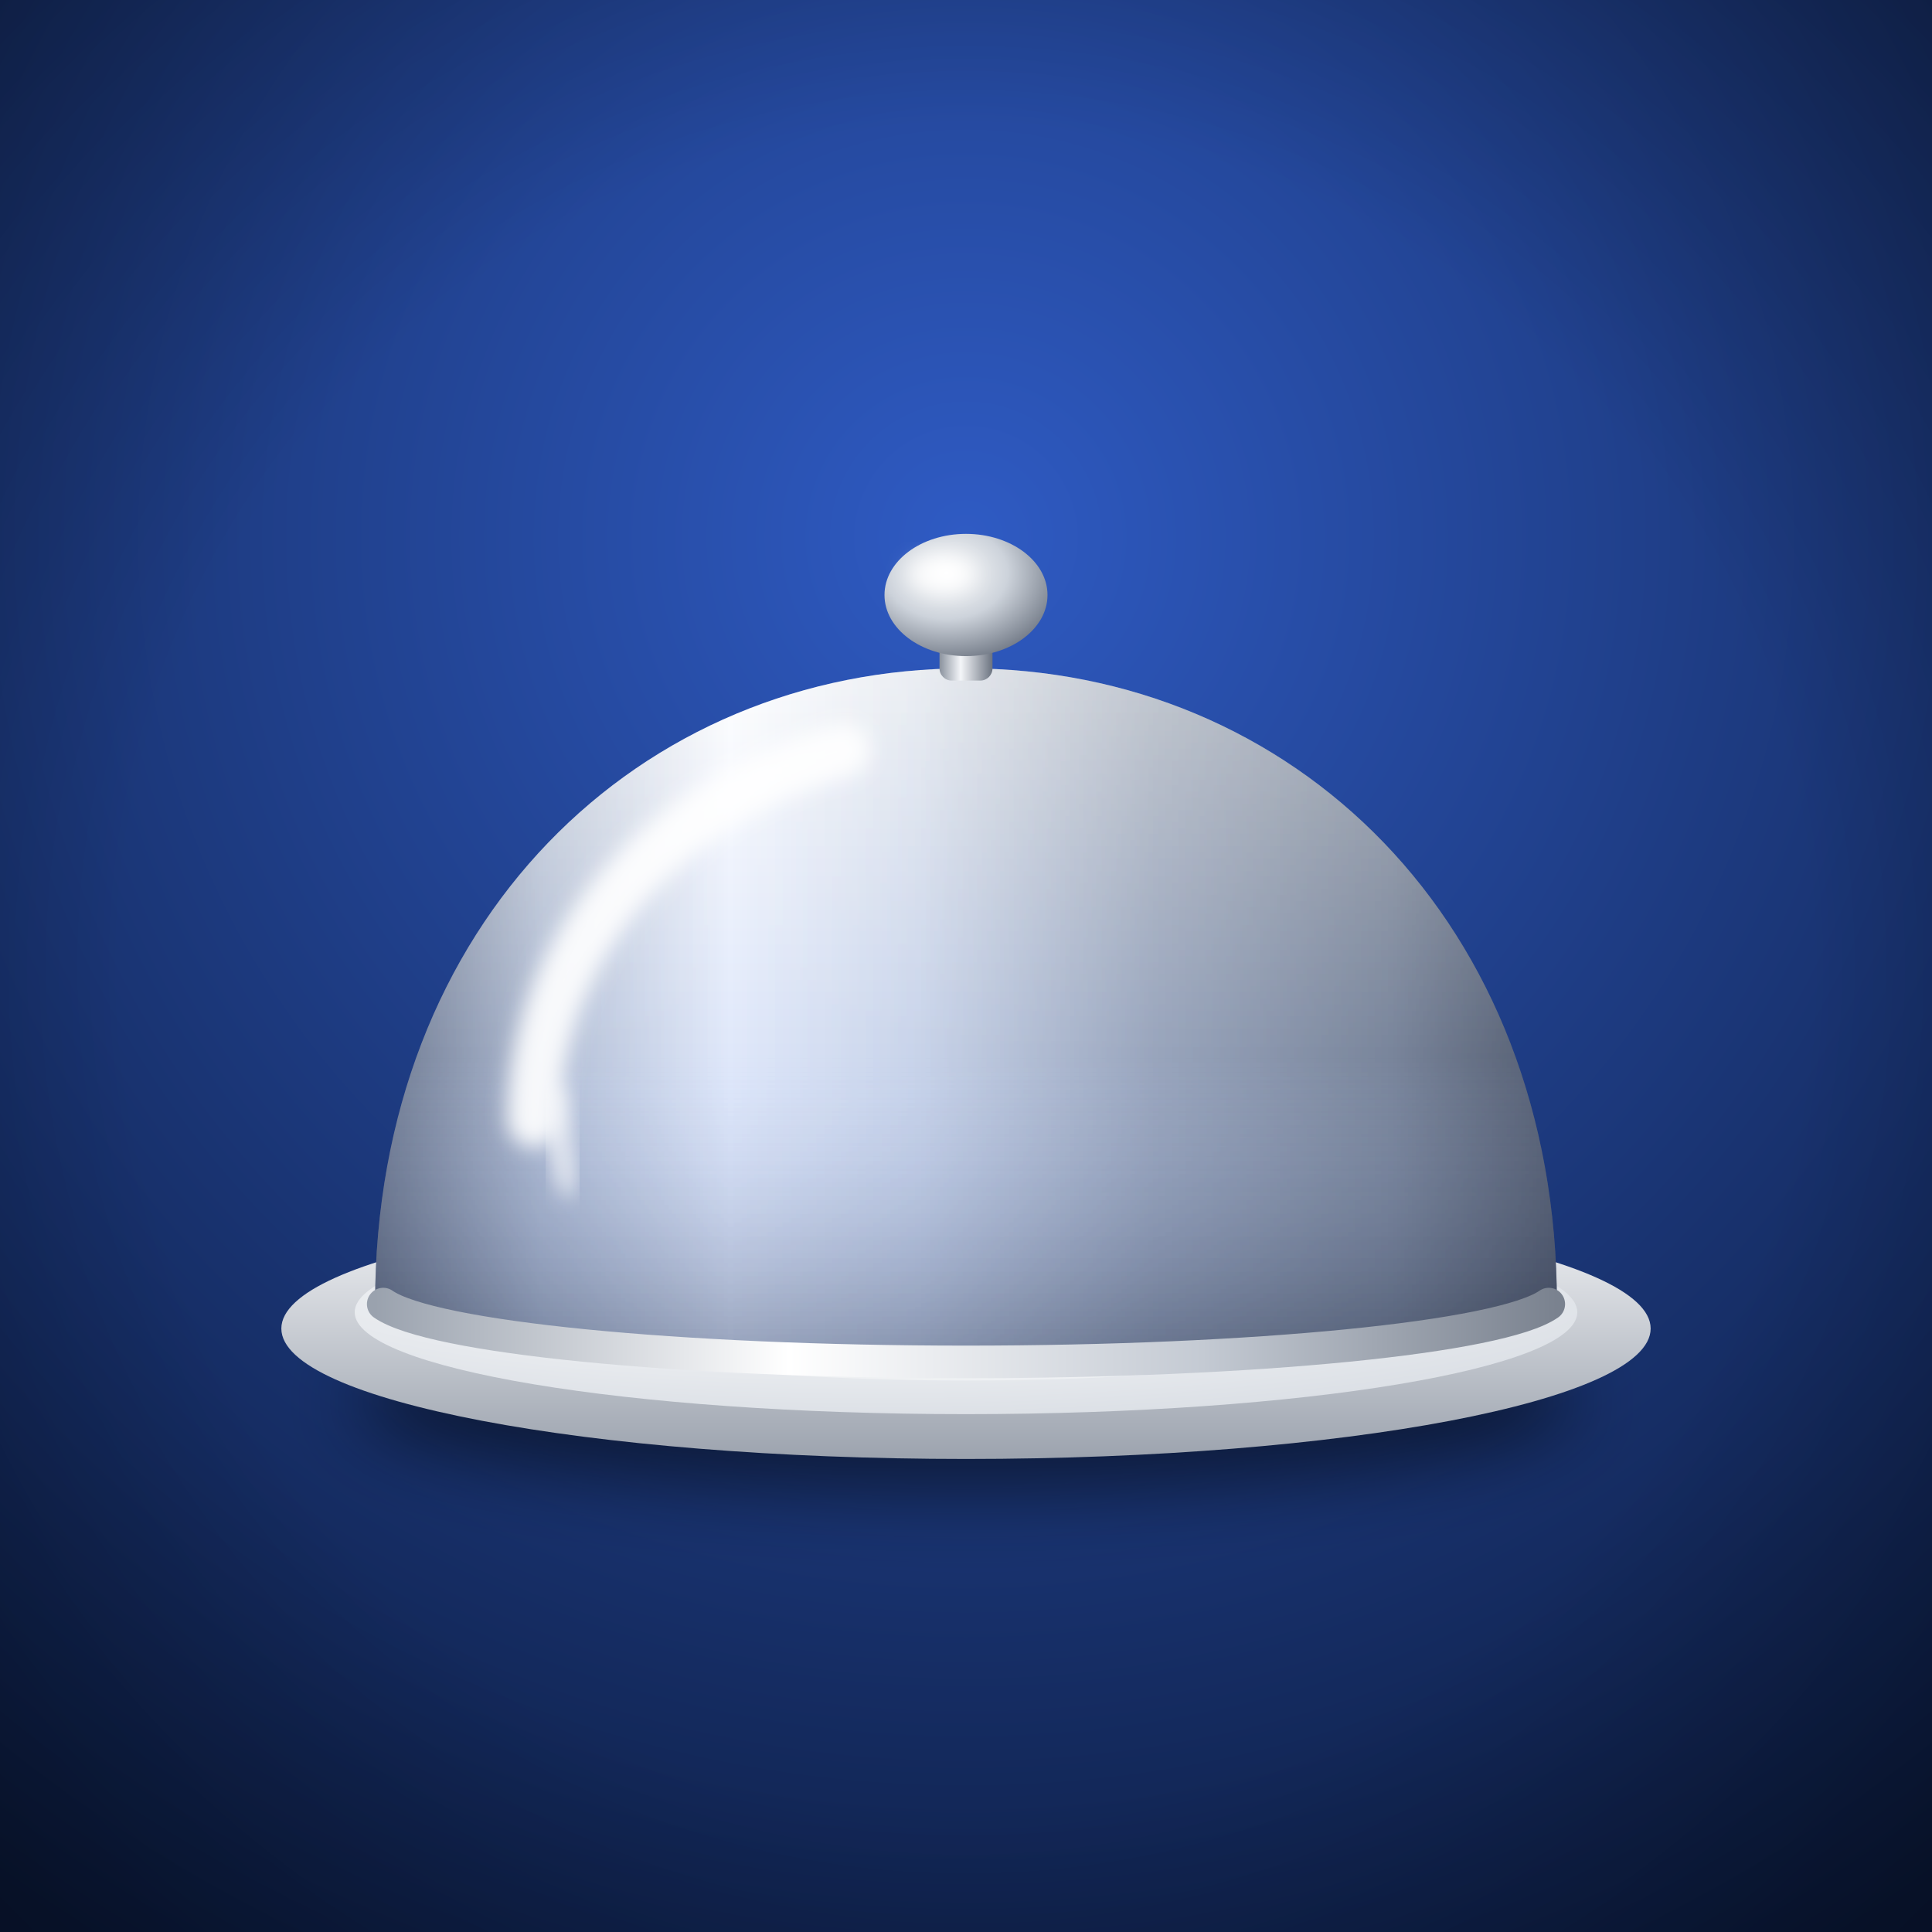
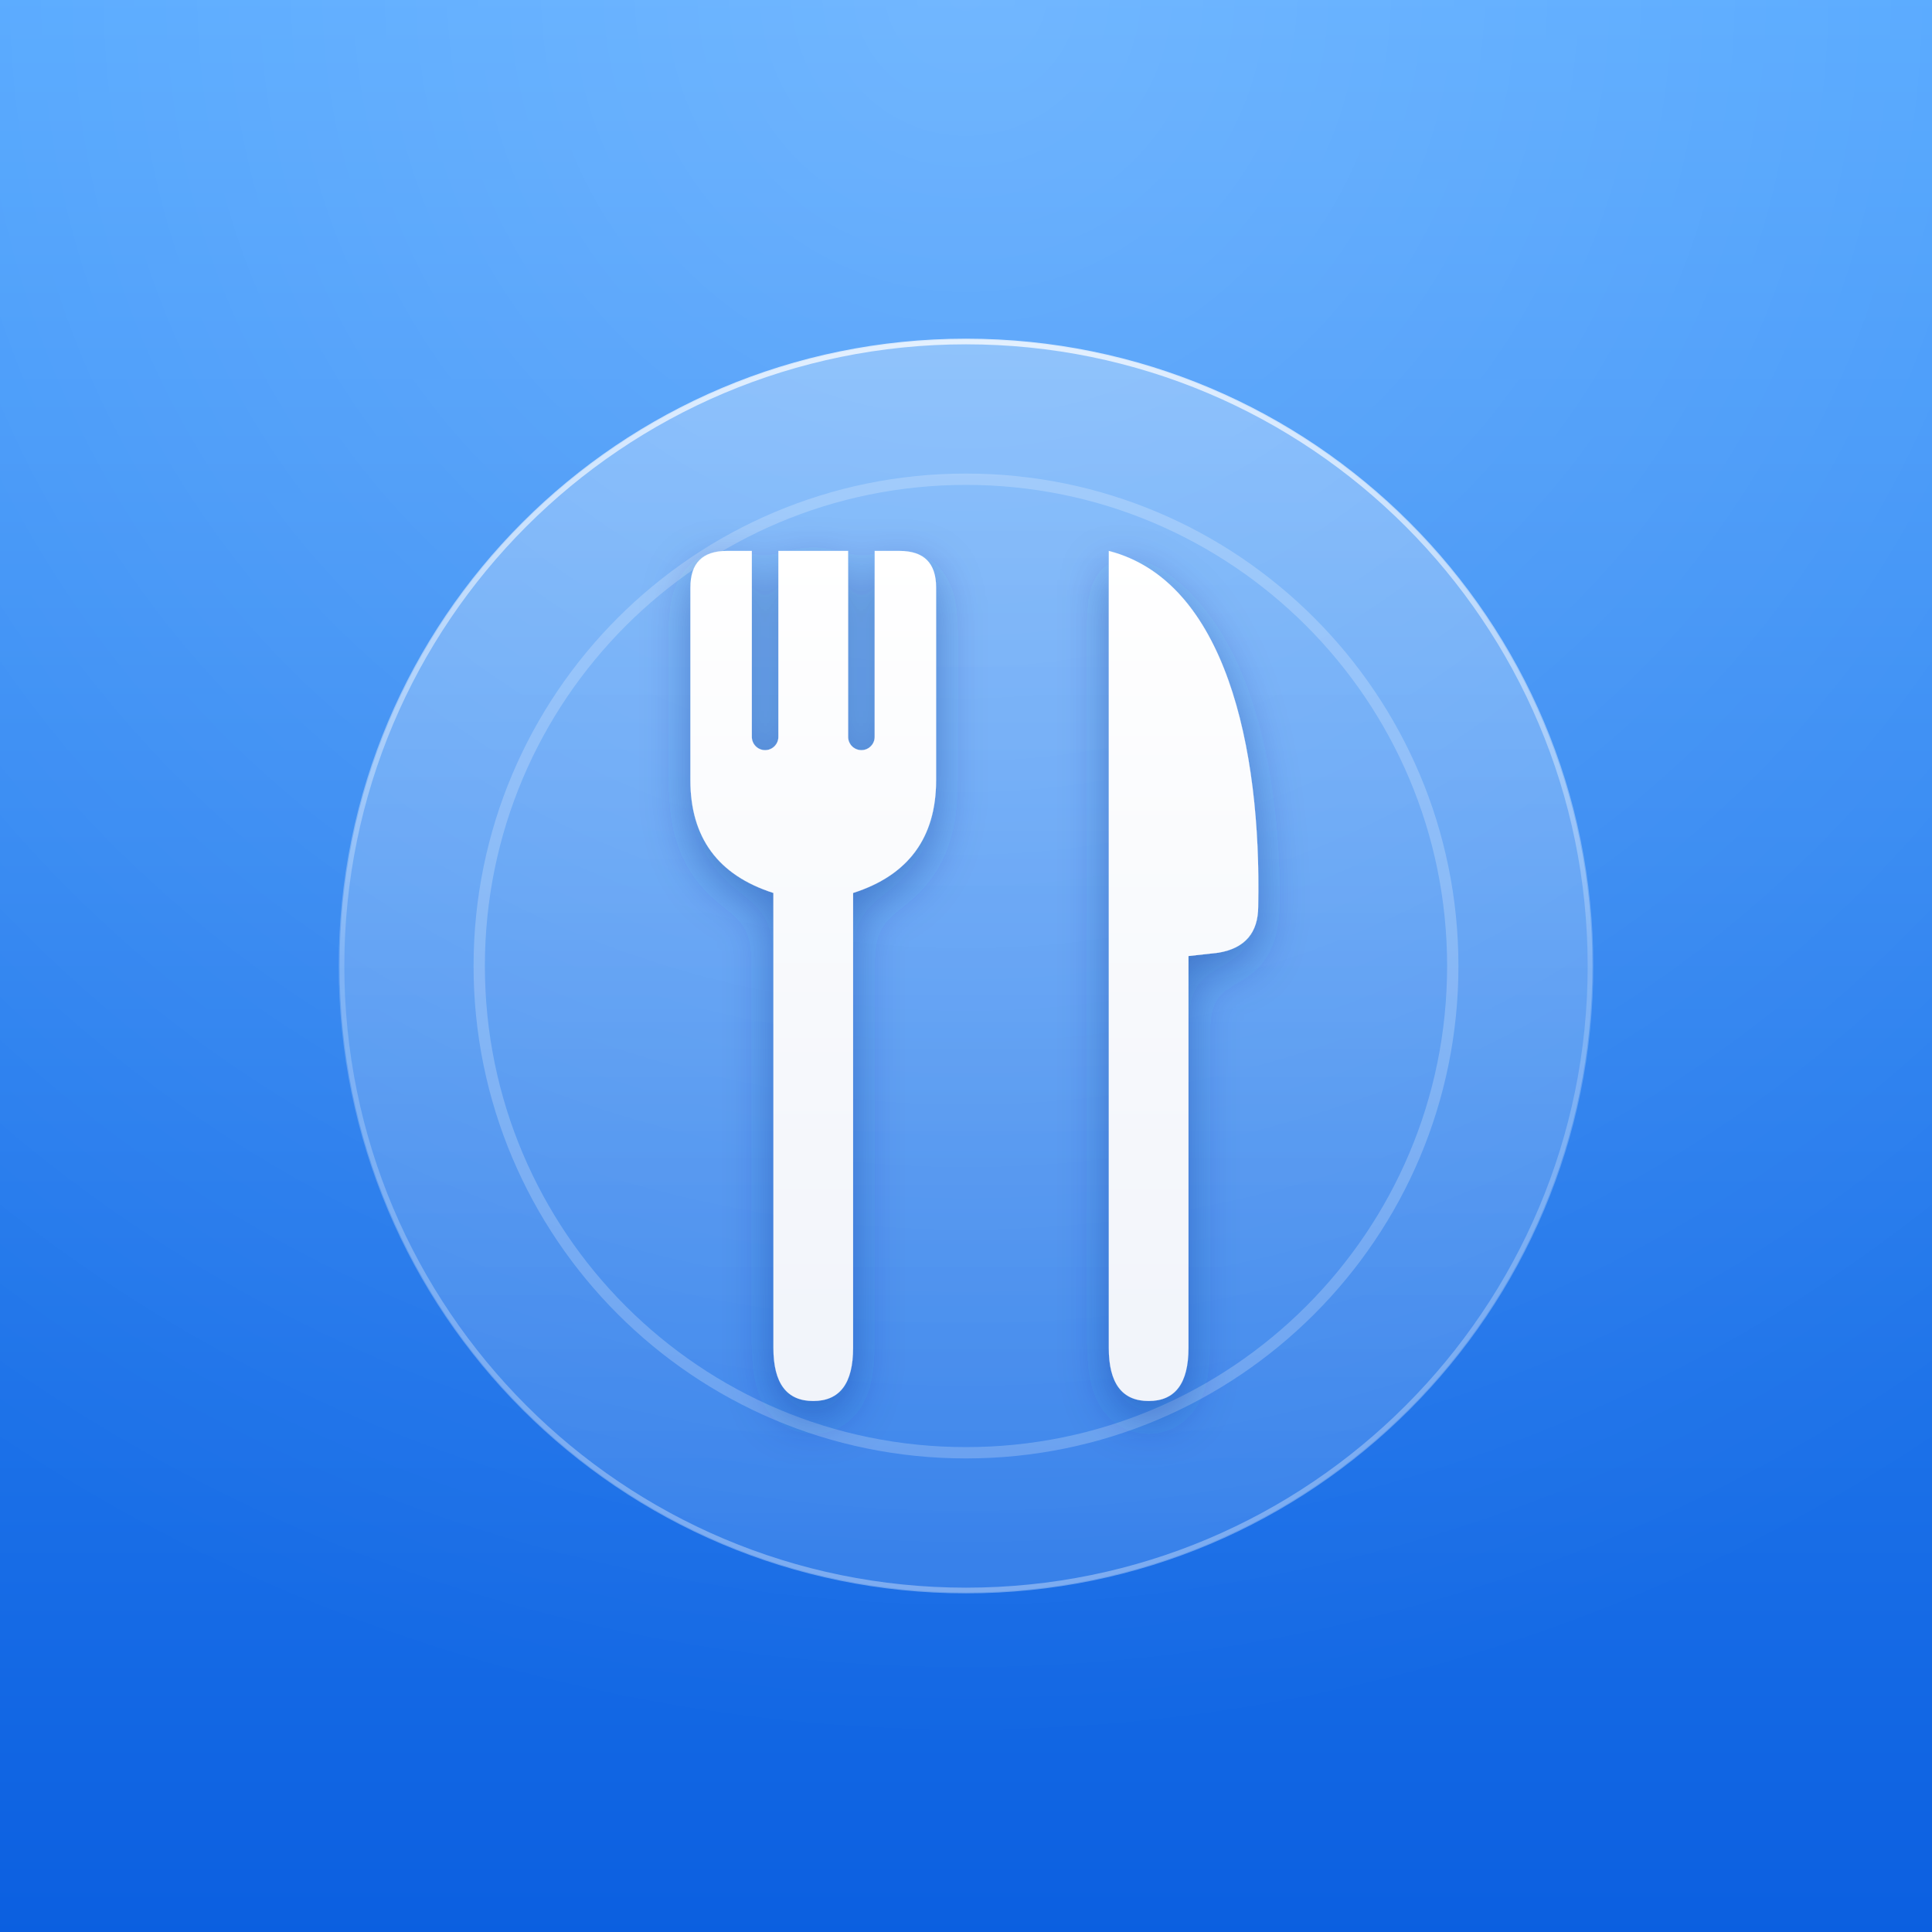
<svg xmlns="http://www.w3.org/2000/svg" viewBox="0 0 1024 1024">
  <defs>
-     <radialGradient id="bg" cx="0.5" cy="0.28" r="0.85">
-       <stop offset="0" stop-color="#2F5BC4" />
-       <stop offset="1" stop-color="#0A1838" />
+     <linearGradient id="bg" x1="0" y1="0" x2="0" y2="1">
+       <stop offset="0" stop-color="#4AA3FF" />
+       <stop offset="1" stop-color="#0B5FE0" />
+     </linearGradient>
+     <radialGradient id="light" cx="0.5" cy="0.0" r="0.9">
+       <stop offset="0" stop-color="#fff" stop-opacity="0.22" />
+       <stop offset="1" stop-color="#fff" stop-opacity="0" />
    </radialGradient>
-     <radialGradient id="vig" cx="0.5" cy="0.5" r="0.72">
-       <stop offset="0.6" stop-color="#000" stop-opacity="0" />
-       <stop offset="1" stop-color="#000" stop-opacity="0.35" />
-     </radialGradient>
-     <linearGradient id="chrome" gradientUnits="userSpaceOnUse" x1="222" y1="0" x2="802" y2="0">
-       <stop offset="0" stop-color="#7C8492" />
-       <stop offset="0.14" stop-color="#C9CFD8" />
-       <stop offset="0.3" stop-color="#FFFFFF" />
-       <stop offset="0.46" stop-color="#E4E8EE" />
-       <stop offset="0.66" stop-color="#AEB5C0" />
-       <stop offset="0.86" stop-color="#8A929E" />
-       <stop offset="1" stop-color="#5E6572" />
+     <linearGradient id="plate" gradientUnits="userSpaceOnUse" x1="0" y1="180" x2="0" y2="844">
+       <stop offset="0" stop-color="#fff" stop-opacity="0.30" />
+       <stop offset="1" stop-color="#fff" stop-opacity="0.12" />
    </linearGradient>
-     <linearGradient id="chromeS" x1="0" y1="0" x2="1" y2="0">
-       <stop offset="0" stop-color="#8A929E" />
-       <stop offset="0.4" stop-color="#F4F6F9" />
-       <stop offset="1" stop-color="#6B7380" />
+     <linearGradient id="plateEdge" gradientUnits="userSpaceOnUse" x1="0" y1="180" x2="0" y2="844">
+       <stop offset="0" stop-color="#fff" stop-opacity="0.75" />
+       <stop offset="0.5" stop-color="#fff" stop-opacity="0.18" />
+       <stop offset="1" stop-color="#fff" stop-opacity="0.35" />
    </linearGradient>
-     <linearGradient id="shadeV" gradientUnits="userSpaceOnUse" x1="0" y1="388" x2="0" y2="734">
-       <stop offset="0" stop-color="#fff" stop-opacity="0.25" />
-       <stop offset="0.55" stop-color="#fff" stop-opacity="0" />
-       <stop offset="1" stop-color="#000" stop-opacity="0.28" />
+     <linearGradient id="glyph" gradientUnits="userSpaceOnUse" x1="0" y1="260" x2="0" y2="760">
+       <stop offset="0" stop-color="#FFFFFF" />
+       <stop offset="1" stop-color="#F1F4FA" />
    </linearGradient>
-     <linearGradient id="tint" x1="0" y1="0" x2="0" y2="1">
-       <stop offset="0" stop-color="#fff" />
-       <stop offset="1" stop-color="#5A86E6" />
-     </linearGradient>
-     <linearGradient id="rim" gradientUnits="userSpaceOnUse" x1="222" y1="0" x2="802" y2="0">
-       <stop offset="0" stop-color="#9AA2AE" />
-       <stop offset="0.35" stop-color="#FFFFFF" />
-       <stop offset="0.7" stop-color="#C4CAD3" />
-       <stop offset="1" stop-color="#7A828F" />
-     </linearGradient>
-     <radialGradient id="knob" cx="0.38" cy="0.32" r="0.75">
-       <stop offset="0" stop-color="#FFFFFF" />
-       <stop offset="0.5" stop-color="#CDD3DB" />
-       <stop offset="1" stop-color="#6E7683" />
-     </radialGradient>
-     <linearGradient id="plateEdge" x1="0" y1="0" x2="0" y2="1">
-       <stop offset="0" stop-color="#F7F8FA" />
-       <stop offset="1" stop-color="#9CA3AE" />
-     </linearGradient>
-     <radialGradient id="plateTop" cx="0.42" cy="0.35" r="0.8">
-       <stop offset="0" stop-color="#FFFFFF" />
-       <stop offset="1" stop-color="#D5DAE1" />
-     </radialGradient>
-     <radialGradient id="warm" cx="0.5" cy="0.6" r="0.5">
-       <stop offset="0" stop-color="#FFC861" stop-opacity="0.95" />
-       <stop offset="1" stop-color="#FF8A1F" stop-opacity="0" />
-     </radialGradient>
-     <filter id="soft" x="-50%" y="-50%" width="200%" height="200%">
-       <feGaussianBlur stdDeviation="5" />
+     <filter id="drop" x="-30%" y="-30%" width="160%" height="160%">
+       <feDropShadow dx="0" dy="10" stdDeviation="14" flood-color="#062F8A" flood-opacity="0.38" />
    </filter>
-     <filter id="blur18" x="-50%" y="-50%" width="200%" height="200%">
-       <feGaussianBlur stdDeviation="18" />
-     </filter>
-     <filter id="blur40" x="-50%" y="-50%" width="200%" height="200%">
-       <feGaussianBlur stdDeviation="40" />
-     </filter>
+     <mask id="tines" maskUnits="userSpaceOnUse" x="0" y="0" width="1024" height="1024">
+       <rect width="1024" height="1024" fill="#fff" />
+       <rect x="383" y="250" width="16" height="132" rx="8" fill="#000" />
+       <rect x="441" y="250" width="16" height="132" rx="8" fill="#000" />
+     </mask>
  </defs>
  <rect width="1024" height="1024" fill="url(#bg)" />
-   <rect width="1024" height="1024" fill="url(#vig)" />
-   <g transform="translate(512 540) scale(1.08) translate(-512 -560)">
-     <ellipse cx="512" cy="748" rx="300" ry="44" fill="#000" opacity="0.5" filter="url(#blur18)" />
-     <ellipse cx="512" cy="712" rx="336" ry="64" fill="url(#plateEdge)" />
-     <ellipse cx="512" cy="704" rx="300" ry="50" fill="url(#plateTop)" />
-     <ellipse cx="512" cy="706" rx="210" ry="30" fill="none" stroke="#fff" stroke-opacity="0.35" stroke-width="3" />
-     <g>
-       <path d="M222 700 C222 512 352 388 512 388 C672 388 802 512 802 700 A290 34 0 0 1 222 700 Z" fill="url(#chrome)" />
-       <path d="M222 700 C222 512 352 388 512 388 C672 388 802 512 802 700 A290 34 0 0 1 222 700 Z" fill="url(#shadeV)" />
-       <path d="M222 700 C222 512 352 388 512 388 C672 388 802 512 802 700 A290 34 0 0 1 222 700 Z" fill="url(#tint)" opacity="0.35" style="mix-blend-mode:multiply" />
-       <path d="M226 700 A290 34 0 0 0 798 700" fill="none" stroke="url(#rim)" stroke-width="16" stroke-linecap="round" />
-       <path d="M300 610 C300 520 370 450 452 428" fill="none" stroke="#fff" stroke-width="26" stroke-linecap="round" opacity="0.9" filter="url(#soft)" />
-       <path d="M318 640 C312 625 310 612 310 600" fill="none" stroke="#fff" stroke-width="14" stroke-linecap="round" opacity="0.6" filter="url(#soft)" />
-       <rect x="499" y="364" width="26" height="30" rx="6" fill="url(#chromeS)" />
-       <ellipse cx="512" cy="352" rx="40" ry="30" fill="url(#knob)" />
-       <ellipse cx="500" cy="342" rx="16" ry="8" fill="#fff" opacity="0.85" filter="url(#soft)" />
+   <rect width="1024" height="1024" fill="url(#light)" />
+   <circle cx="512" cy="512" r="332" fill="url(#plate)" />
+   <circle cx="512" cy="512" r="331" fill="none" stroke="url(#plateEdge)" stroke-width="3" />
+   <circle cx="512" cy="512" r="258" fill="none" stroke="#fff" stroke-opacity="0.22" stroke-width="6" />
+   <g filter="url(#drop)" fill="url(#glyph)" transform="translate(512 512) scale(0.88) translate(-512 -512)">
+     <g mask="url(#tines)">
+       <path d="M346 284 Q346 262 368 262 L472 262 Q494 262 494 284 L494 400 Q494 452 444 468 L444 742 Q444 774 420 774 Q396 774 396 742 L396 468 Q346 452 346 400 Z" />
    </g>
+     <path d="M598 262 C668 280 690 380 688 476 Q688 500 664 504 L646 506 L646 742 Q646 774 622 774 Q598 774 598 742 Z" />
  </g>
</svg>
